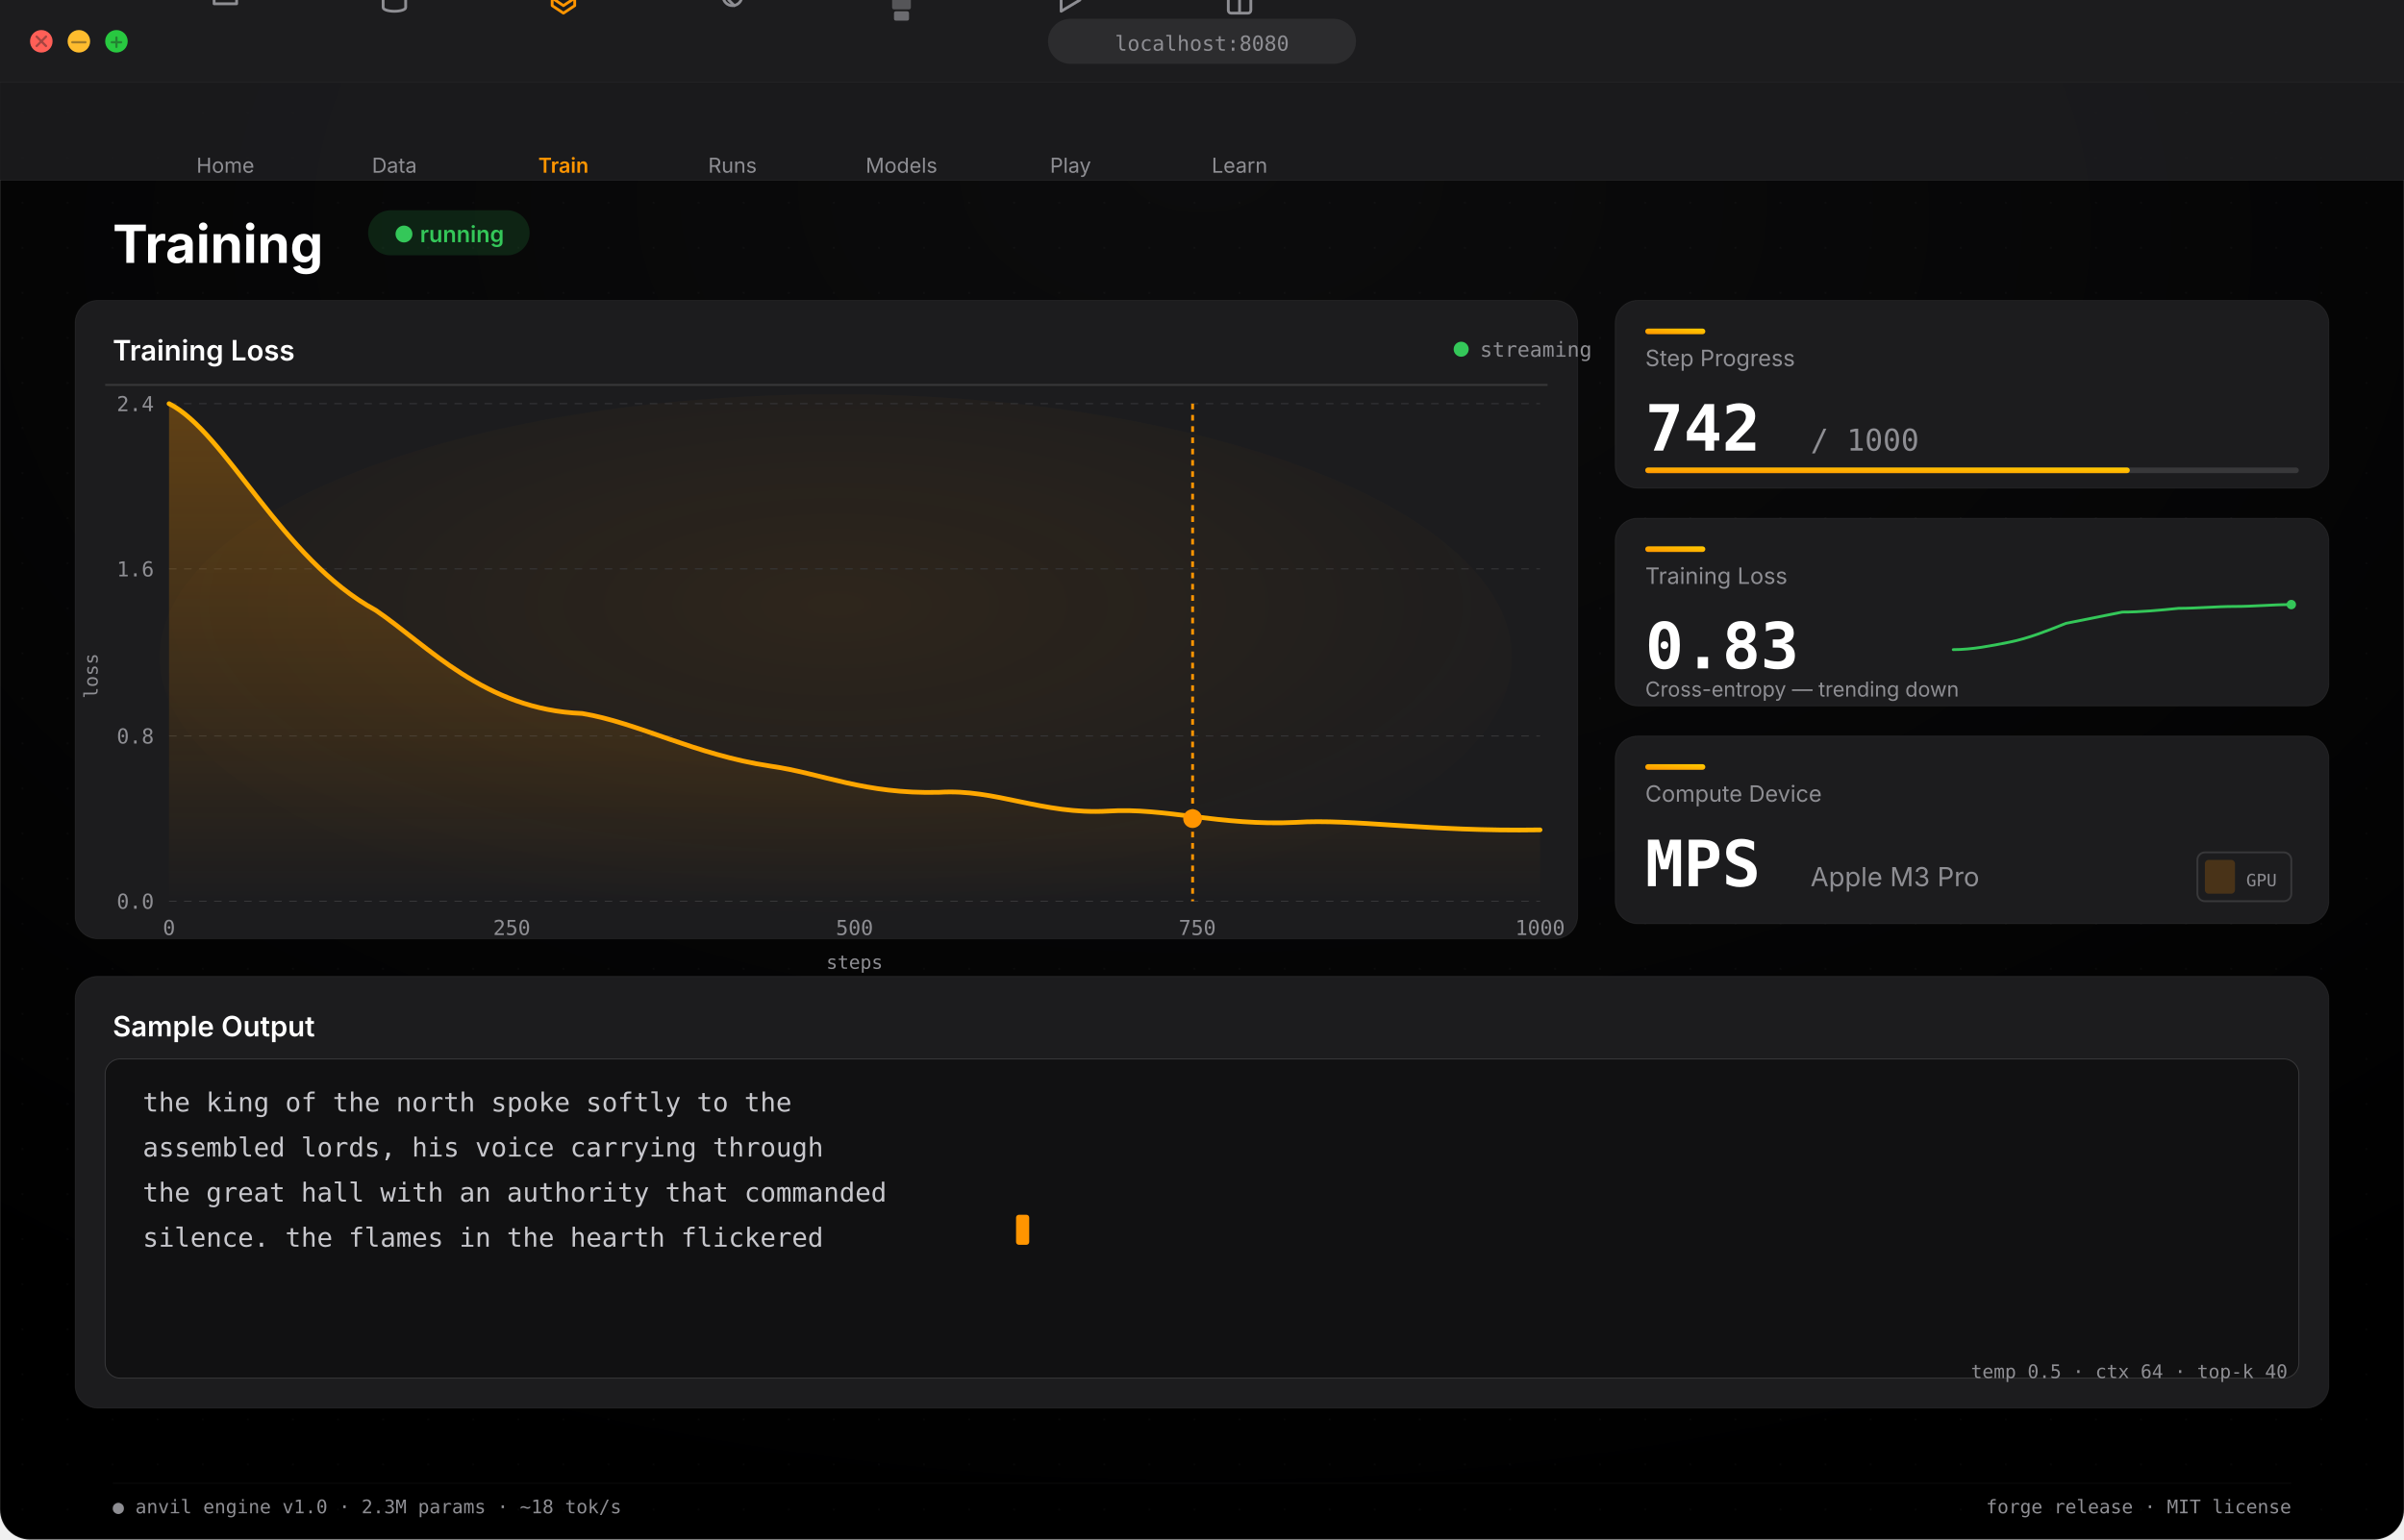
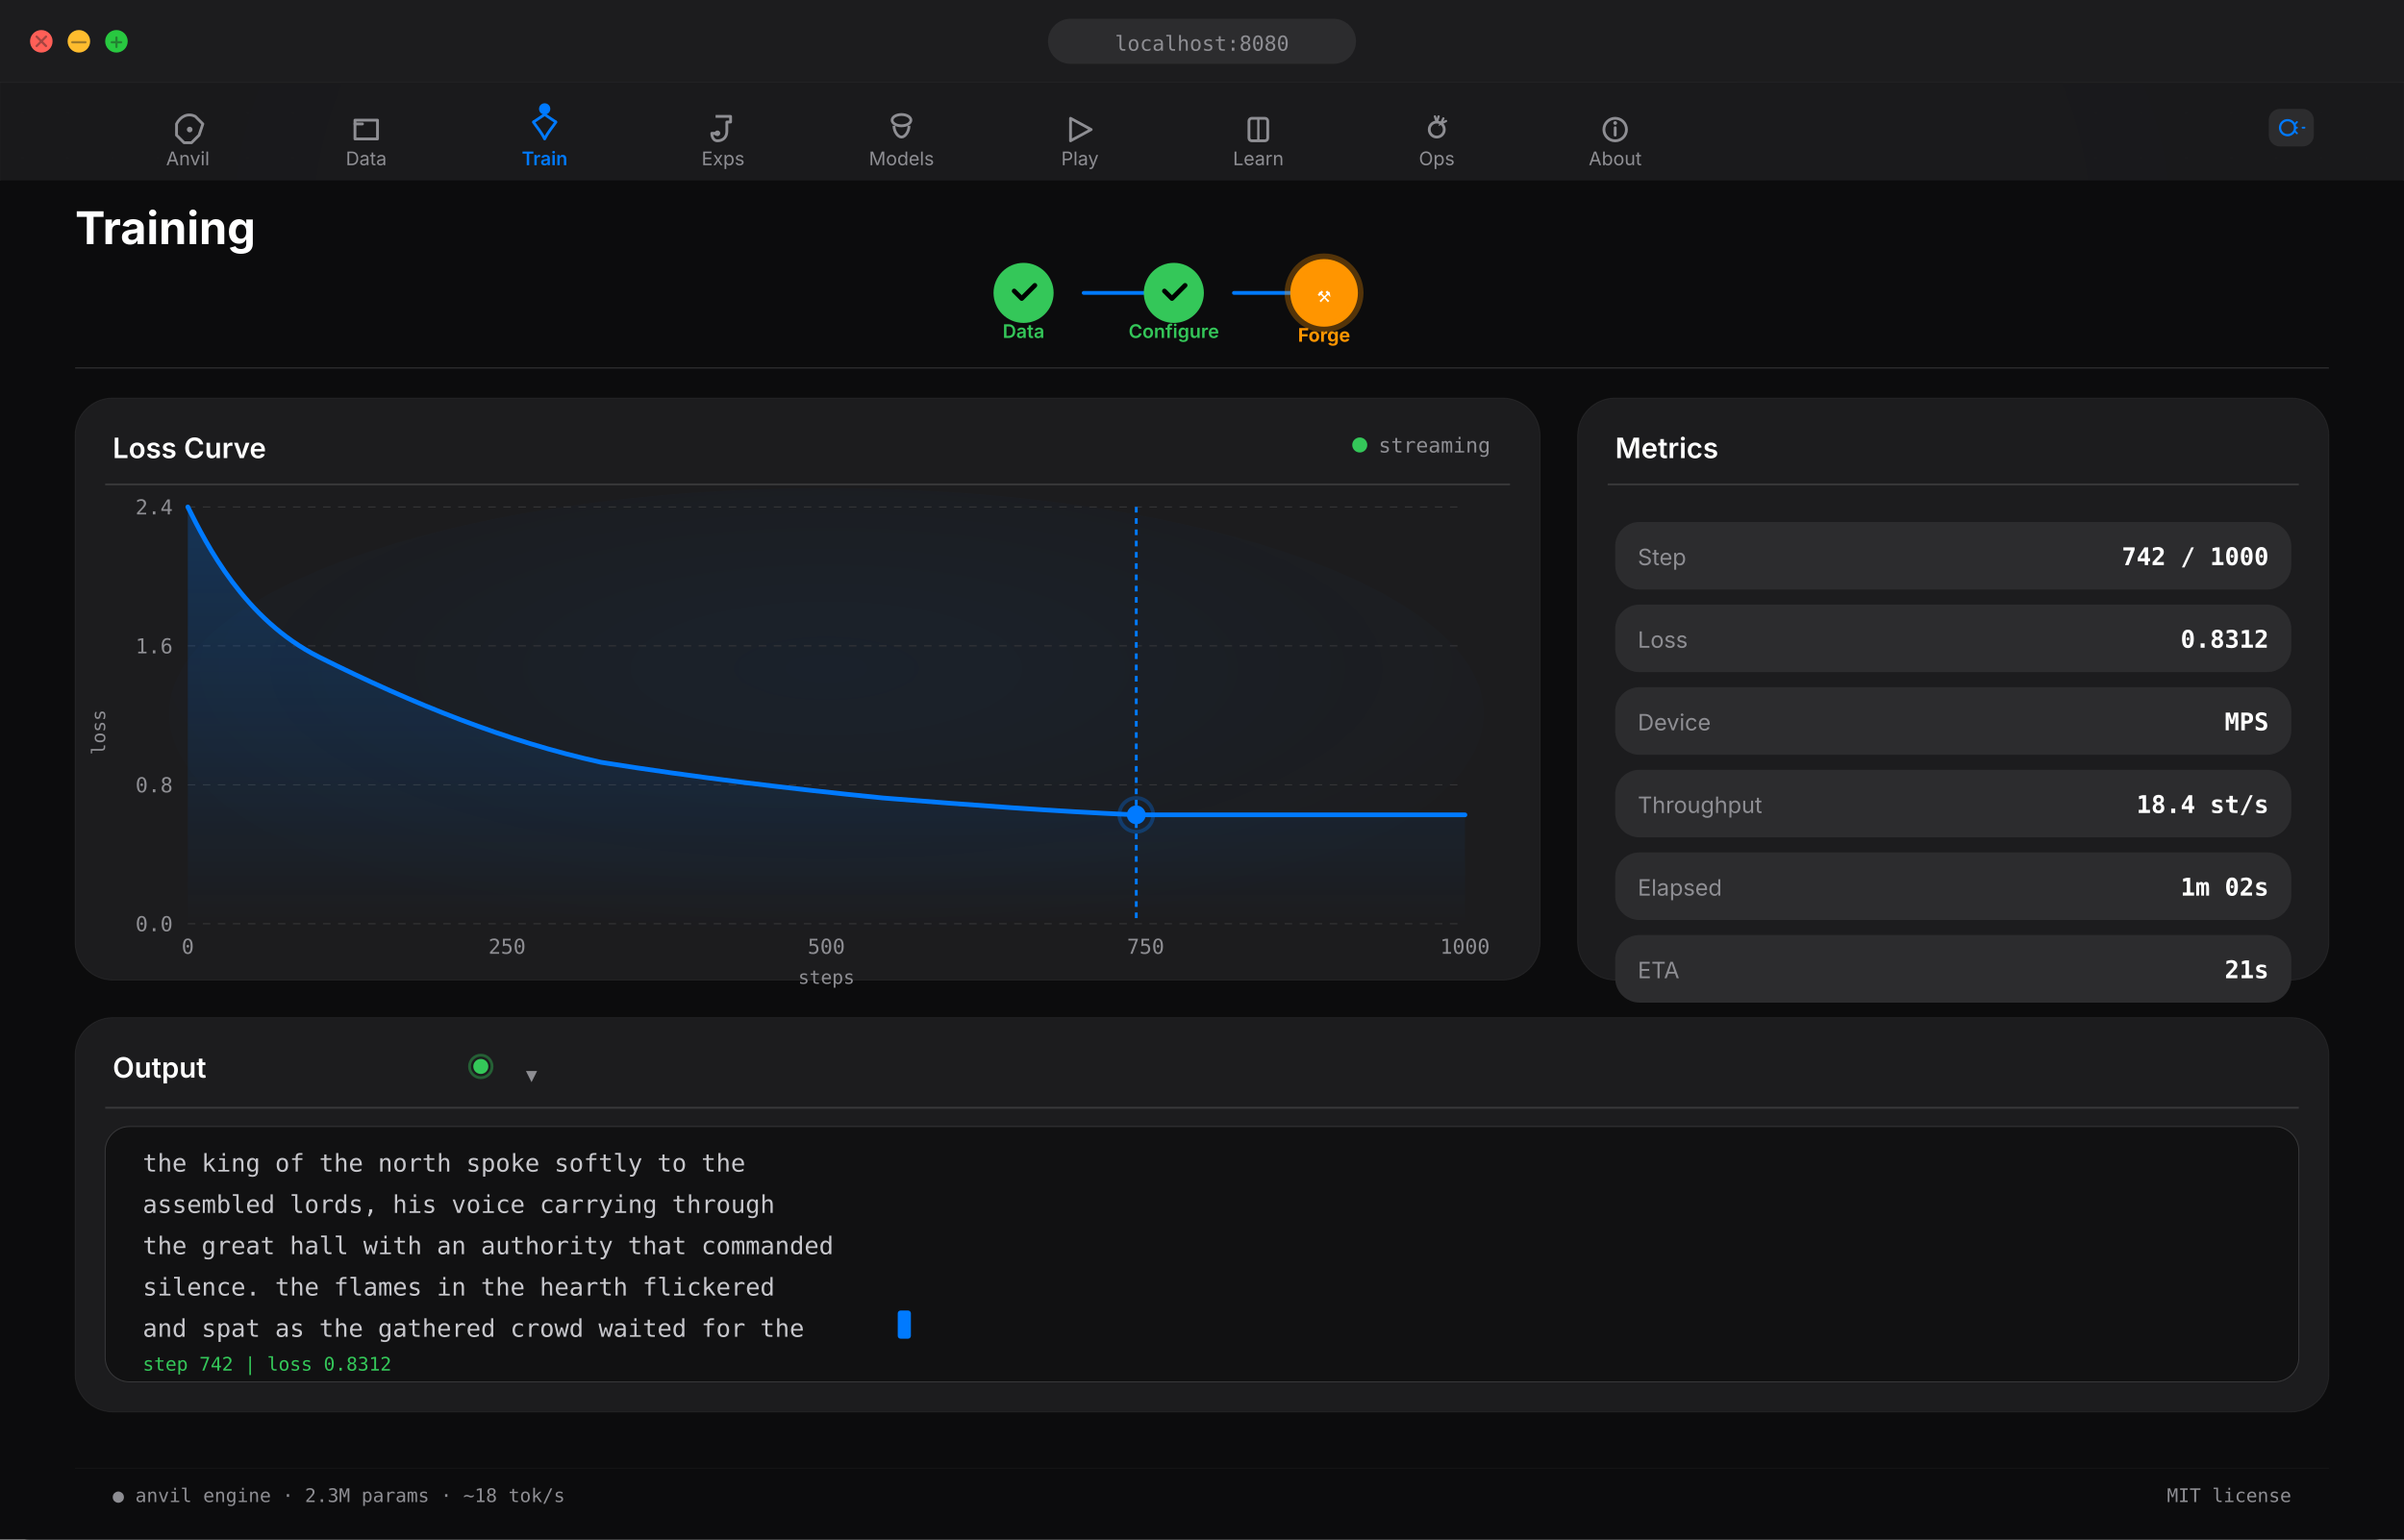
<svg xmlns="http://www.w3.org/2000/svg" viewBox="0 0 1280 820" width="100%" height="100%">
  <defs>
+     <linearGradient id="area-grad" x1="0" y1="0" x2="0" y2="1">
+       <stop offset="0%" stop-color="#007aff" stop-opacity="0.25" />
+       <stop offset="100%" stop-color="#007aff" stop-opacity="0.0" />
+     </linearGradient>
    <linearGradient id="forge-grad" x1="0%" y1="100%" x2="100%" y2="0%">
      <stop offset="0%" stop-color="#ff9500" />
-       <stop offset="100%" stop-color="#ffcc00" />
-     </linearGradient>
-     <linearGradient id="loss-grad" x1="0" y1="0" x2="0" y2="1">
-       <stop offset="0%" stop-color="#ff9500" stop-opacity="0.30" />
-       <stop offset="100%" stop-color="#ff9500" stop-opacity="0.0" />
+       <stop offset="100%" stop-color="#ff9500" stop-opacity="0.85" />
    </linearGradient>
    <radialGradient id="chart-glow" cx="50%" cy="40%" r="60%">
-       <stop offset="0%" stop-color="#ff9500" stop-opacity="0.08" />
-       <stop offset="100%" stop-color="#ff9500" stop-opacity="0" />
+       <stop offset="0%" stop-color="#007aff" stop-opacity="0.06" />
+       <stop offset="100%" stop-color="#007aff" stop-opacity="0" />
    </radialGradient>
    <radialGradient id="win-glow" cx="50%" cy="20%" r="80%" fx="50%" fy="10%">
      <stop offset="0%" stop-color="#0c0c0d" />
      <stop offset="100%" stop-color="#000000" />
    </radialGradient>
    <pattern id="dot-grid" width="24" height="24" patternUnits="userSpaceOnUse">
-       <circle cx="12" cy="12" r="0.6" fill="#ffffff" fill-opacity="0.025" />
+       <circle cx="12" cy="12" r="0.6" fill="#ffffff" fill-opacity="0.020" />
    </pattern>
  </defs>
  <rect x="0" y="0" width="1280" height="820" rx="16" fill="url(#win-glow)" />
  <rect x="0" y="0" width="1280" height="820" rx="16" fill="url(#dot-grid)" />
  <rect x="0" y="0" width="1280" height="820" rx="16" fill="none" stroke="#ffffff" stroke-opacity="0.10" stroke-width="1" />
  <rect x="0" y="0" width="1280" height="44" fill="#1c1c1e" rx="0" />
  <rect x="0" y="0" width="1280" height="44" rx="16" fill="none" stroke="none" />
  <line x1="0" y1="44" x2="1280" y2="44" stroke="#ffffff" stroke-opacity="0.06" stroke-width="0.5" />
  <circle cx="22" cy="22" r="6" fill="#ff5f57" />
  <circle cx="42" cy="22" r="6" fill="#febc2e" />
  <circle cx="62" cy="22" r="6" fill="#28c840" />
  <g opacity="0.4" stroke="#1c1c1e" stroke-width="1.2" stroke-linecap="round">
    <line x1="19.5" y1="19.5" x2="24.5" y2="24.5" />
    <line x1="24.5" y1="19.5" x2="19.5" y2="24.5" />
    <line x1="38.5" y1="22.5" x2="45.5" y2="22.5" />
    <line x1="59.5" y1="22.5" x2="64.5" y2="22.5" />
    <line x1="62" y1="20" x2="62" y2="25" />
  </g>
  <rect x="558" y="10" width="164" height="24" rx="12" fill="#2c2c2e" />
  <text x="640" y="27" font-family="ui-monospace, 'SF Mono', Menlo, Consolas, monospace" font-size="11" fill="#8e8e93" text-anchor="middle">localhost:8080</text>
  <rect x="0" y="44" width="1280" height="52" fill="#1c1c1e" fill-opacity="0.92" />
  <line x1="0" y1="96" x2="1280" y2="96" stroke="#ffffff" stroke-opacity="0.06" stroke-width="0.5" />
-   <g transform="translate(120,0)">
-     <path d="M-6-4L0-10l6 6v6h-12z" fill="none" stroke="#8e8e93" stroke-width="1.5" stroke-linejoin="round" />
-     <text x="0" y="92" font-family="-apple-system, BlinkMacSystemFont, 'Segoe UI', system-ui, sans-serif" font-size="11" fill="#8e8e93" text-anchor="middle">Home</text>
+   <g transform="translate(100,68)">
+     <path d="M-6-2C-4-6 0-8 4-6L8-2 6 4 2 8-2 8-6 4Z" fill="none" stroke="#8e8e93" stroke-width="1.5" stroke-linejoin="round" />
+     <circle cx="1" cy="1" r="1.5" fill="#8e8e93" />
+     <text x="0" y="20" font-family="-apple-system, BlinkMacSystemFont, system-ui, sans-serif" font-size="10" fill="#8e8e93" text-anchor="middle">Anvil</text>
  </g>
-   <g transform="translate(210,0)">
-     <ellipse cx="0" cy="-3" rx="6" ry="2" fill="#8e8e93" />
-     <path d="M-6-3v7a6 2 0 0 0 12 0v-7" fill="none" stroke="#8e8e93" stroke-width="1.5" />
-     <text x="0" y="92" font-family="-apple-system, BlinkMacSystemFont, 'Segoe UI', system-ui, sans-serif" font-size="11" fill="#8e8e93" text-anchor="middle">Data</text>
+   <g transform="translate(195,68)">
+     <path d="M-6-4h12v10h-12z" fill="none" stroke="#8e8e93" stroke-width="1.5" stroke-linejoin="round" />
+     <line x1="-6" y1="-2" x2="-2" y2="-2" stroke="#8e8e93" stroke-width="1.5" stroke-linecap="round" />
+     <text x="0" y="20" font-family="-apple-system, BlinkMacSystemFont, system-ui, sans-serif" font-size="10" fill="#8e8e93" text-anchor="middle">Data</text>
  </g>
-   <g transform="translate(300,0)">
-     <circle cx="0" cy="-13" r="3" fill="#ff9500" />
-     <path d="M-6-5L0-9l6 4v8l-6 4-6-4v-8z" fill="none" stroke="#ff9500" stroke-width="1.5" stroke-linejoin="round" />
-     <path d="M-6-1l6 4 6-4" fill="none" stroke="#ff9500" stroke-width="1.5" stroke-linejoin="round" />
-     <text x="0" y="92" font-family="-apple-system, BlinkMacSystemFont, 'Segoe UI', system-ui, sans-serif" font-size="11" font-weight="600" fill="#ff9500" text-anchor="middle">Train</text>
+   <g transform="translate(290,68)">
+     <circle cx="0" cy="-10" r="3" fill="#007aff" />
+     <path d="M-6-3C-4 0-2 2 0 6 2 2 4 0 6-3" fill="none" stroke="#007aff" stroke-width="1.5" stroke-linecap="round" stroke-linejoin="round" />
+     <path d="M-6-3L0-7 6-3" fill="none" stroke="#007aff" stroke-width="1.5" stroke-linejoin="round" />
+     <text x="0" y="20" font-family="-apple-system, BlinkMacSystemFont, system-ui, sans-serif" font-size="10" font-weight="600" fill="#007aff" text-anchor="middle">Train</text>
  </g>
-   <g transform="translate(390,0)">
-     <circle cx="0" cy="-2" r="5" fill="none" stroke="#8e8e93" stroke-width="1.5" />
-     <path d="M-2-5v5l3 3" fill="none" stroke="#8e8e93" stroke-width="1.5" stroke-linecap="round" stroke-linejoin="round" />
-     <text x="0" y="92" font-family="-apple-system, BlinkMacSystemFont, 'Segoe UI', system-ui, sans-serif" font-size="11" fill="#8e8e93" text-anchor="middle">Runs</text>
+   <g transform="translate(385,68)">
+     <path d="M-4-6L4-6 4-3 2-3 2 2C2 5 0 7-3 7-5 7-6 5-6 3L-4 3-4 4" fill="none" stroke="#8e8e93" stroke-width="1.5" stroke-linejoin="round" />
+     <circle cx="-3" cy="3" r="1.5" fill="#8e8e93" />
+     <text x="0" y="20" font-family="-apple-system, BlinkMacSystemFont, system-ui, sans-serif" font-size="10" fill="#8e8e93" text-anchor="middle">Exps</text>
  </g>
-   <g transform="translate(480,0)">
-     <rect x="-6" y="-8" width="12" height="6" rx="1" fill="#8e8e93" fill-opacity="0.3" />
-     <rect x="-5" y="-1" width="10" height="6" rx="1" fill="#8e8e93" fill-opacity="0.5" />
-     <rect x="-4" y="6" width="8" height="5" rx="1" fill="#8e8e93" fill-opacity="0.7" />
-     <text x="0" y="92" font-family="-apple-system, BlinkMacSystemFont, 'Segoe UI', system-ui, sans-serif" font-size="11" fill="#8e8e93" text-anchor="middle">Models</text>
+   <g transform="translate(480,68)">
+     <ellipse cx="0" cy="-4" rx="5" ry="3" fill="none" stroke="#8e8e93" stroke-width="1.5" />
+     <path d="M-4-1C-4 2-2 5 0 5 2 5 4 2 4-1" fill="none" stroke="#8e8e93" stroke-width="1.5" />
+     <text x="0" y="20" font-family="-apple-system, BlinkMacSystemFont, system-ui, sans-serif" font-size="10" fill="#8e8e93" text-anchor="middle">Models</text>
  </g>
-   <g transform="translate(570,0)">
-     <path d="M-5-6l10 6-10 6z" fill="none" stroke="#8e8e93" stroke-width="1.5" stroke-linejoin="round" />
-     <text x="0" y="92" font-family="-apple-system, BlinkMacSystemFont, 'Segoe UI', system-ui, sans-serif" font-size="11" fill="#8e8e93" text-anchor="middle">Play</text>
+   <g transform="translate(575,68)">
+     <polygon points="-5,-5 6,1 -5,7" fill="none" stroke="#8e8e93" stroke-width="1.5" stroke-linejoin="round" />
+     <text x="0" y="20" font-family="-apple-system, BlinkMacSystemFont, system-ui, sans-serif" font-size="10" fill="#8e8e93" text-anchor="middle">Play</text>
  </g>
-   <g transform="translate(660,0)">
-     <rect x="-6" y="-7" width="12" height="14" rx="1.5" fill="none" stroke="#8e8e93" stroke-width="1.5" />
-     <line x1="0" y1="-7" x2="0" y2="7" stroke="#8e8e93" stroke-width="1.5" />
-     <text x="0" y="92" font-family="-apple-system, BlinkMacSystemFont, 'Segoe UI', system-ui, sans-serif" font-size="11" fill="#8e8e93" text-anchor="middle">Learn</text>
+   <g transform="translate(670,68)">
+     <rect x="-5" y="-5" width="10" height="12" rx="1.5" fill="none" stroke="#8e8e93" stroke-width="1.5" />
+     <line x1="0" y1="-5" x2="0" y2="7" stroke="#8e8e93" stroke-width="1.2" />
+     <text x="0" y="20" font-family="-apple-system, BlinkMacSystemFont, system-ui, sans-serif" font-size="10" fill="#8e8e93" text-anchor="middle">Learn</text>
  </g>
-   <text x="60" y="140" font-family="-apple-system, BlinkMacSystemFont, 'Segoe UI', system-ui, sans-serif" font-size="28" font-weight="700" fill="#ffffff">Training</text>
-   <rect x="196" y="112" width="86" height="24" rx="12" fill="#34c759" fill-opacity="0.15" />
-   <text x="239" y="129" font-family="-apple-system, BlinkMacSystemFont, 'Segoe UI', system-ui, sans-serif" font-size="12" font-weight="600" fill="#34c759" text-anchor="middle">● running</text>
-   <rect x="40" y="160" width="800" height="340" rx="12" fill="#1c1c1e" />
-   <rect x="40" y="160" width="800" height="340" rx="12" fill="none" stroke="#ffffff" stroke-opacity="0.06" stroke-width="0.5" />
-   <text x="60" y="192" font-family="-apple-system, BlinkMacSystemFont, 'Segoe UI', system-ui, sans-serif" font-size="15" font-weight="600" fill="#ffffff">Training Loss</text>
-   <circle cx="778" cy="186" r="4" fill="#34c759" />
-   <text x="788" y="190" font-family="ui-monospace, 'SF Mono', Menlo, Consolas, monospace" font-size="11" fill="#8e8e93">streaming</text>
-   <line x1="56" y1="205" x2="824" y2="205" stroke="#38383a" stroke-width="1" />
-   <ellipse cx="445" cy="350" rx="360" ry="140" fill="url(#chart-glow)" />
+   <g transform="translate(765,68)">
+     <circle cx="0" cy="1" r="4" fill="none" stroke="#8e8e93" stroke-width="1.5" />
+     <path d="M-1-6L0-3 1-6" fill="none" stroke="#8e8e93" stroke-width="1.2" stroke-linecap="round" stroke-linejoin="round" />
+     <path d="M-1-6L0-3 1-6" transform="rotate(45)" fill="none" stroke="#8e8e93" stroke-width="1.2" stroke-linecap="round" />
+     <text x="0" y="20" font-family="-apple-system, BlinkMacSystemFont, system-ui, sans-serif" font-size="10" fill="#8e8e93" text-anchor="middle">Ops</text>
+   </g>
+   <g transform="translate(860,68)">
+     <circle cx="0" cy="1" r="6" fill="none" stroke="#8e8e93" stroke-width="1.5" />
+     <line x1="0" y1="0" x2="0" y2="4" stroke="#8e8e93" stroke-width="1.5" stroke-linecap="round" />
+     <circle cx="0" cy="-2.5" r="1" fill="#8e8e93" />
+     <text x="0" y="20" font-family="-apple-system, BlinkMacSystemFont, system-ui, sans-serif" font-size="10" fill="#8e8e93" text-anchor="middle">About</text>
+   </g>
+   <g transform="translate(1220,68)">
+     <rect x="-12" y="-10" width="24" height="20" rx="6" fill="#2c2c2e" />
+     <circle cx="-2" cy="0" r="4" fill="none" stroke="#007aff" stroke-width="1.2" />
+     <path d="M2-2L3-3M2 2L3 3M6 0H7M2 0H3" stroke="#007aff" stroke-width="1" stroke-linecap="round" />
+   </g>
+   <rect x="0" y="96" width="1280" height="724" fill="#0c0c0d" />
+   <text x="40" y="130" font-family="-apple-system, BlinkMacSystemFont, system-ui, sans-serif" font-size="24" font-weight="700" fill="#ffffff">Training</text>
+   <g transform="translate(0, 156)">
+     <g transform="translate(545,0)">
+       <circle cx="0" cy="0" r="16" fill="#34c759" />
+       <path d="M-5-1L-1 3 6-4" fill="none" stroke="#000" stroke-width="2.5" stroke-linecap="round" stroke-linejoin="round" />
+       <text x="0" y="24" font-family="-apple-system, BlinkMacSystemFont, system-ui, sans-serif" font-size="10" font-weight="600" fill="#34c759" text-anchor="middle" text-transform="uppercase">Data</text>
+     </g>
+     <line x1="577" y1="0" x2="609" y2="0" stroke="#007aff" stroke-width="2" stroke-linecap="round" />
+     <g transform="translate(625,0)">
+       <circle cx="0" cy="0" r="16" fill="#34c759" />
+       <path d="M-5-1L-1 3 6-4" fill="none" stroke="#000" stroke-width="2.5" stroke-linecap="round" stroke-linejoin="round" />
+       <text x="0" y="24" font-family="-apple-system, BlinkMacSystemFont, system-ui, sans-serif" font-size="10" font-weight="600" fill="#34c759" text-anchor="middle" text-transform="uppercase">Configure</text>
+     </g>
+     <line x1="657" y1="0" x2="689" y2="0" stroke="#007aff" stroke-width="2" stroke-linecap="round" />
+     <g transform="translate(705,0)">
+       <circle cx="0" cy="0" r="18" fill="#ff9500" />
+       <circle cx="0" cy="0" r="18" fill="none" stroke="#ff9500" stroke-opacity="0.3" stroke-width="6" />
+       <text x="0" y="5" font-family="ui-monospace, 'SF Mono', Menlo, Consolas, monospace" font-size="12" font-weight="700" fill="#fff" text-anchor="middle">⚒</text>
+       <text x="0" y="26" font-family="-apple-system, BlinkMacSystemFont, system-ui, sans-serif" font-size="10" font-weight="700" fill="#ff9500" text-anchor="middle" text-transform="uppercase">Forge</text>
+     </g>
+   </g>
+   <line x1="40" y1="196" x2="1240" y2="196" stroke="#38383a" stroke-width="0.5" />
+   <rect x="40" y="212" width="780" height="310" rx="20" fill="#1c1c1e" />
+   <rect x="40" y="212" width="780" height="310" rx="20" fill="none" stroke="#ffffff" stroke-opacity="0.06" stroke-width="0.5" />
+   <text x="60" y="244" font-family="-apple-system, BlinkMacSystemFont, system-ui, sans-serif" font-size="15" font-weight="600" fill="#ffffff">Loss Curve</text>
+   <circle cx="724" cy="237" r="4" fill="#34c759" />
+   <text x="734" y="241" font-family="ui-monospace, 'SF Mono', Menlo, Consolas, monospace" font-size="11" fill="#8e8e93">streaming</text>
+   <line x1="56" y1="258" x2="804" y2="258" stroke="#38383a" stroke-width="1" />
+   <ellipse cx="440" cy="380" rx="350" ry="120" fill="url(#chart-glow)" />
  <g stroke="#38383a" stroke-width="0.5" stroke-dasharray="4,4">
-     <line x1="90" y1="215" x2="820" y2="215" />
-     <line x1="90" y1="303" x2="820" y2="303" />
-     <line x1="90" y1="392" x2="820" y2="392" />
-     <line x1="90" y1="480" x2="820" y2="480" />
+     <line x1="100" y1="270" x2="780" y2="270" />
+     <line x1="100" y1="344" x2="780" y2="344" />
+     <line x1="100" y1="418" x2="780" y2="418" />
+     <line x1="100" y1="492" x2="780" y2="492" />
  </g>
  <g font-family="ui-monospace, 'SF Mono', Menlo, Consolas, monospace" font-size="11" fill="#8e8e93" text-anchor="end">
-     <text x="82" y="219">2.4</text>
-     <text x="82" y="307">1.6</text>
-     <text x="82" y="396">0.8</text>
-     <text x="82" y="484">0.0</text>
+     <text x="92" y="274">2.4</text>
+     <text x="92" y="348">1.6</text>
+     <text x="92" y="422">0.8</text>
+     <text x="92" y="496">0.0</text>
  </g>
-   <text x="52" y="360" font-family="ui-monospace, 'SF Mono', Menlo, Consolas, monospace" font-size="10" fill="#8e8e93" transform="rotate(-90 52 360)" text-anchor="middle">loss</text>
+   <text x="56" y="390" font-family="ui-monospace, 'SF Mono', Menlo, Consolas, monospace" font-size="10" fill="#8e8e93" transform="rotate(-90 56 390)" text-anchor="middle">loss</text>
  <g font-family="ui-monospace, 'SF Mono', Menlo, Consolas, monospace" font-size="11" fill="#8e8e93" text-anchor="middle">
-     <text x="90" y="498">0</text>
-     <text x="272.5" y="498">250</text>
-     <text x="455" y="498">500</text>
-     <text x="637.5" y="498">750</text>
-     <text x="820" y="498">1000</text>
+     <text x="100" y="508">0</text>
+     <text x="270" y="508">250</text>
+     <text x="440" y="508">500</text>
+     <text x="610" y="508">750</text>
+     <text x="780" y="508">1000</text>
  </g>
-   <text x="455" y="516" font-family="ui-monospace, 'SF Mono', Menlo, Consolas, monospace" font-size="10" fill="#8e8e93" text-anchor="middle">steps</text>
-   <path d="M 90 215 C 120 230, 150 298, 200 325 C 228 344, 258 378, 310 380 C 340 385, 370 402, 410 408 C 438 412, 460 423, 500 422 C 530 420, 555 434, 590 432 C 620 430, 650 440, 690 438 C 720 436, 760 443, 820 442 L 820 480 L 90 480 Z" fill="url(#loss-grad)" />
-   <path d="M 90 215 C 120 230, 150 298, 200 325 C 228 344, 258 378, 310 380 C 340 385, 370 402, 410 408 C 438 412, 460 423, 500 422 C 530 420, 555 434, 590 432 C 620 430, 650 440, 690 438 C 720 436, 760 443, 820 442" fill="none" stroke="url(#forge-grad)" stroke-width="2.5" stroke-linecap="round" stroke-linejoin="round" />
-   <line x1="635" y1="215" x2="635" y2="480" stroke="#ff9500" stroke-width="1.5" stroke-dasharray="3,3" />
-   <circle cx="635" cy="436" r="5" fill="#ff9500" />
-   <rect x="860" y="160" width="380" height="100" rx="12" fill="#1c1c1e" />
-   <rect x="860" y="160" width="380" height="100" rx="12" fill="none" stroke="#ffffff" stroke-opacity="0.06" stroke-width="0.5" />
-   <rect x="876" y="175" width="32" height="3" rx="1.5" fill="url(#forge-grad)" />
-   <text x="876" y="195" font-family="-apple-system, BlinkMacSystemFont, 'Segoe UI', system-ui, sans-serif" font-size="12" fill="#8e8e93">Step Progress</text>
-   <text x="876" y="240" font-family="ui-monospace, 'SF Mono', Menlo, Consolas, monospace" font-size="34" font-weight="600" fill="#ffffff">742</text>
-   <text x="964" y="240" font-family="ui-monospace, 'SF Mono', Menlo, Consolas, monospace" font-size="16" fill="#8e8e93">/ 1000</text>
-   <rect x="876" y="249" width="348" height="3" rx="1.5" fill="#38383a" />
-   <rect x="876" y="249" width="258" height="3" rx="1.5" fill="url(#forge-grad)" />
-   <rect x="860" y="276" width="380" height="100" rx="12" fill="#1c1c1e" />
-   <rect x="860" y="276" width="380" height="100" rx="12" fill="none" stroke="#ffffff" stroke-opacity="0.06" stroke-width="0.5" />
-   <rect x="876" y="291" width="32" height="3" rx="1.5" fill="url(#forge-grad)" />
-   <text x="876" y="311" font-family="-apple-system, BlinkMacSystemFont, 'Segoe UI', system-ui, sans-serif" font-size="12" fill="#8e8e93">Training Loss</text>
-   <text x="876" y="356" font-family="ui-monospace, 'SF Mono', Menlo, Consolas, monospace" font-size="34" font-weight="600" fill="#ffffff">0.83</text>
-   <path d="M1040 346 C1050 346, 1060 344, 1070 342 C1080 340, 1090 336, 1100 332 C1110 330, 1120 328, 1130 326 C1140 326, 1150 325, 1160 324 C1170 324, 1180 323, 1190 323 C1200 323, 1210 322, 1220 322" fill="none" stroke="#34c759" stroke-width="1.5" stroke-linecap="round" />
-   <text x="876" y="371" font-family="-apple-system, BlinkMacSystemFont, 'Segoe UI', system-ui, sans-serif" font-size="11" fill="#8e8e93">Cross-entropy — trending down</text>
-   <circle cx="1220" cy="322" r="2.5" fill="#34c759" />
-   <rect x="860" y="392" width="380" height="100" rx="12" fill="#1c1c1e" />
-   <rect x="860" y="392" width="380" height="100" rx="12" fill="none" stroke="#ffffff" stroke-opacity="0.06" stroke-width="0.5" />
-   <rect x="876" y="407" width="32" height="3" rx="1.5" fill="url(#forge-grad)" />
-   <text x="876" y="427" font-family="-apple-system, BlinkMacSystemFont, 'Segoe UI', system-ui, sans-serif" font-size="12" fill="#8e8e93">Compute Device</text>
-   <text x="876" y="472" font-family="ui-monospace, 'SF Mono', Menlo, Consolas, monospace" font-size="34" font-weight="600" fill="#ffffff">MPS</text>
-   <text x="964" y="472" font-family="-apple-system, BlinkMacSystemFont, 'Segoe UI', system-ui, sans-serif" font-size="14" fill="#8e8e93">Apple M3 Pro</text>
-   <rect x="1170" y="454" width="50" height="26" rx="4" fill="none" stroke="#38383a" stroke-width="1" />
-   <rect x="1174" y="458" width="16" height="18" rx="2" fill="#ff9500" fill-opacity="0.2" />
-   <text x="1196" y="472" font-family="ui-monospace, 'SF Mono', Menlo, Consolas, monospace" font-size="9" fill="#8e8e93">GPU</text>
-   <rect x="40" y="520" width="1200" height="230" rx="12" fill="#1c1c1e" />
-   <rect x="40" y="520" width="1200" height="230" rx="12" fill="none" stroke="#ffffff" stroke-opacity="0.06" stroke-width="0.5" />
-   <text x="60" y="552" font-family="-apple-system, BlinkMacSystemFont, 'Segoe UI', system-ui, sans-serif" font-size="15" font-weight="600" fill="#ffffff">Sample Output</text>
-   <rect x="56" y="564" width="1168" height="170" rx="8" fill="#000000" fill-opacity="0.4" />
-   <rect x="56" y="564" width="1168" height="170" rx="8" fill="none" stroke="#38383a" stroke-width="0.5" />
-   <g font-family="ui-monospace, 'SF Mono', Menlo, Consolas, monospace" font-size="14" fill="#c7c7cc">
-     <text x="76" y="592">the king of the north spoke softly to the</text>
-     <text x="76" y="616">assembled lords, his voice carrying through</text>
-     <text x="76" y="640">the great hall with an authority that commanded</text>
-     <text x="76" y="664">silence. the flames in the hearth flickered</text>
+   <text x="440" y="524" font-family="ui-monospace, 'SF Mono', Menlo, Consolas, monospace" font-size="10" fill="#8e8e93" text-anchor="middle">steps</text>
+   <path d="M 100 270            C 110 290, 130 330, 170 350            C 220 375, 270 395, 320 406            C 370 414, 420 420, 470 425            C 520 429, 560 432, 605 434            L 780 434            L 780 492 L 100 492 Z" fill="url(#area-grad)" />
+   <path d="M 100 270            C 110 290, 130 330, 170 350            C 220 375, 270 395, 320 406            C 370 414, 420 420, 470 425            C 520 429, 560 432, 605 434            L 780 434" fill="none" stroke="#007aff" stroke-width="2.5" stroke-linecap="round" stroke-linejoin="round" />
+   <line x1="605" y1="270" x2="605" y2="492" stroke="#007aff" stroke-width="1.5" stroke-dasharray="3,3" />
+   <circle cx="605" cy="434" r="5" fill="#007aff" />
+   <circle cx="605" cy="434" r="9" fill="none" stroke="#007aff" stroke-opacity="0.3" stroke-width="2" />
+   <rect x="840" y="212" width="400" height="310" rx="20" fill="#1c1c1e" />
+   <rect x="840" y="212" width="400" height="310" rx="20" fill="none" stroke="#ffffff" stroke-opacity="0.06" stroke-width="0.5" />
+   <text x="860" y="244" font-family="-apple-system, BlinkMacSystemFont, system-ui, sans-serif" font-size="15" font-weight="600" fill="#ffffff">Metrics</text>
+   <line x1="856" y1="258" x2="1224" y2="258" stroke="#38383a" stroke-width="1" />
+   <g transform="translate(860, 278)">
+     <rect x="0" y="0" width="360" height="36" rx="13" fill="#2c2c2e" />
+     <text x="12" y="23" font-family="-apple-system, BlinkMacSystemFont, system-ui, sans-serif" font-size="12" fill="#8e8e93">Step</text>
+     <text x="348" y="23" font-family="ui-monospace, 'SF Mono', Menlo, Consolas, monospace" font-size="13" font-weight="600" fill="#ffffff" text-anchor="end">742 / 1000</text>
+     <rect x="0" y="44" width="360" height="36" rx="13" fill="#2c2c2e" />
+     <text x="12" y="67" font-family="-apple-system, BlinkMacSystemFont, system-ui, sans-serif" font-size="12" fill="#8e8e93">Loss</text>
+     <text x="348" y="67" font-family="ui-monospace, 'SF Mono', Menlo, Consolas, monospace" font-size="13" font-weight="600" fill="#ffffff" text-anchor="end">0.8312</text>
+     <rect x="0" y="88" width="360" height="36" rx="13" fill="#2c2c2e" />
+     <text x="12" y="111" font-family="-apple-system, BlinkMacSystemFont, system-ui, sans-serif" font-size="12" fill="#8e8e93">Device</text>
+     <text x="348" y="111" font-family="ui-monospace, 'SF Mono', Menlo, Consolas, monospace" font-size="13" font-weight="600" fill="#ffffff" text-anchor="end">MPS</text>
+     <rect x="0" y="132" width="360" height="36" rx="13" fill="#2c2c2e" />
+     <text x="12" y="155" font-family="-apple-system, BlinkMacSystemFont, system-ui, sans-serif" font-size="12" fill="#8e8e93">Throughput</text>
+     <text x="348" y="155" font-family="ui-monospace, 'SF Mono', Menlo, Consolas, monospace" font-size="13" font-weight="600" fill="#ffffff" text-anchor="end">18.4 st/s</text>
+     <rect x="0" y="176" width="360" height="36" rx="13" fill="#2c2c2e" />
+     <text x="12" y="199" font-family="-apple-system, BlinkMacSystemFont, system-ui, sans-serif" font-size="12" fill="#8e8e93">Elapsed</text>
+     <text x="348" y="199" font-family="ui-monospace, 'SF Mono', Menlo, Consolas, monospace" font-size="13" font-weight="600" fill="#ffffff" text-anchor="end">1m 02s</text>
+     <rect x="0" y="220" width="360" height="36" rx="13" fill="#2c2c2e" />
+     <text x="12" y="243" font-family="-apple-system, BlinkMacSystemFont, system-ui, sans-serif" font-size="12" fill="#8e8e93">ETA</text>
+     <text x="348" y="243" font-family="ui-monospace, 'SF Mono', Menlo, Consolas, monospace" font-size="13" font-weight="600" fill="#ffffff" text-anchor="end">21s</text>
  </g>
-   <rect x="541" y="647" width="7" height="16" rx="1.5" fill="#ff9500" />
-   <g font-family="ui-monospace, 'SF Mono', Menlo, Consolas, monospace" font-size="10" fill="#8e8e93" text-anchor="end">
-     <text x="1218" y="734">temp 0.5 · ctx 64 · top-k 40</text>
+   <rect x="40" y="542" width="1200" height="210" rx="20" fill="#1c1c1e" />
+   <rect x="40" y="542" width="1200" height="210" rx="20" fill="none" stroke="#ffffff" stroke-opacity="0.06" stroke-width="0.5" />
+   <text x="60" y="574" font-family="-apple-system, BlinkMacSystemFont, system-ui, sans-serif" font-size="15" font-weight="600" fill="#ffffff">Output</text>
+   <circle cx="256" cy="568" r="4" fill="#34c759" />
+   <circle cx="256" cy="568" r="6" fill="none" stroke="#34c759" stroke-opacity="0.4" stroke-width="1.5" />
+   <text x="280" y="576" font-family="ui-monospace, 'SF Mono', Menlo, Consolas, monospace" font-size="10" fill="#8e8e93">▼</text>
+   <line x1="56" y1="590" x2="1224" y2="590" stroke="#38383a" stroke-width="1" />
+   <rect x="56" y="600" width="1168" height="136" rx="13" fill="#000000" fill-opacity="0.4" />
+   <rect x="56" y="600" width="1168" height="136" rx="13" fill="none" stroke="#38383a" stroke-width="0.5" />
+   <g font-family="ui-monospace, 'SF Mono', Menlo, Consolas, monospace" font-size="13" fill="#c7c7cc">
+     <text x="76" y="624">the king of the north spoke softly to the</text>
+     <text x="76" y="646">assembled lords, his voice carrying through</text>
+     <text x="76" y="668">the great hall with an authority that commanded</text>
+     <text x="76" y="690">silence. the flames in the hearth flickered</text>
+     <text x="76" y="712">and spat as the gathered crowd waited for the</text>
  </g>
-   <line x1="60" y1="790" x2="1220" y2="790" stroke="#ffffff" stroke-opacity="0.04" stroke-width="0.5" />
+   <rect x="478" y="698" width="7" height="15" rx="1.5" fill="#007aff" />
+   <text x="76" y="730" font-family="ui-monospace, 'SF Mono', Menlo, Consolas, monospace" font-size="10" fill="#34c759">step    742 | loss 0.8312</text>
+   <line x1="40" y1="782" x2="1240" y2="782" stroke="#ffffff" stroke-opacity="0.04" stroke-width="0.5" />
  <g font-family="ui-monospace, 'SF Mono', Menlo, Consolas, monospace" font-size="10" fill="#8e8e93">
-     <text x="60" y="806">● anvil engine v1.0 · 2.3M params · ~18 tok/s</text>
-     <text x="1220" y="806" text-anchor="end">forge release · MIT license</text>
+     <text x="60" y="800">● anvil engine · 2.3M params · ~18 tok/s</text>
+     <text x="1220" y="800" text-anchor="end">MIT license</text>
  </g>
</svg>
